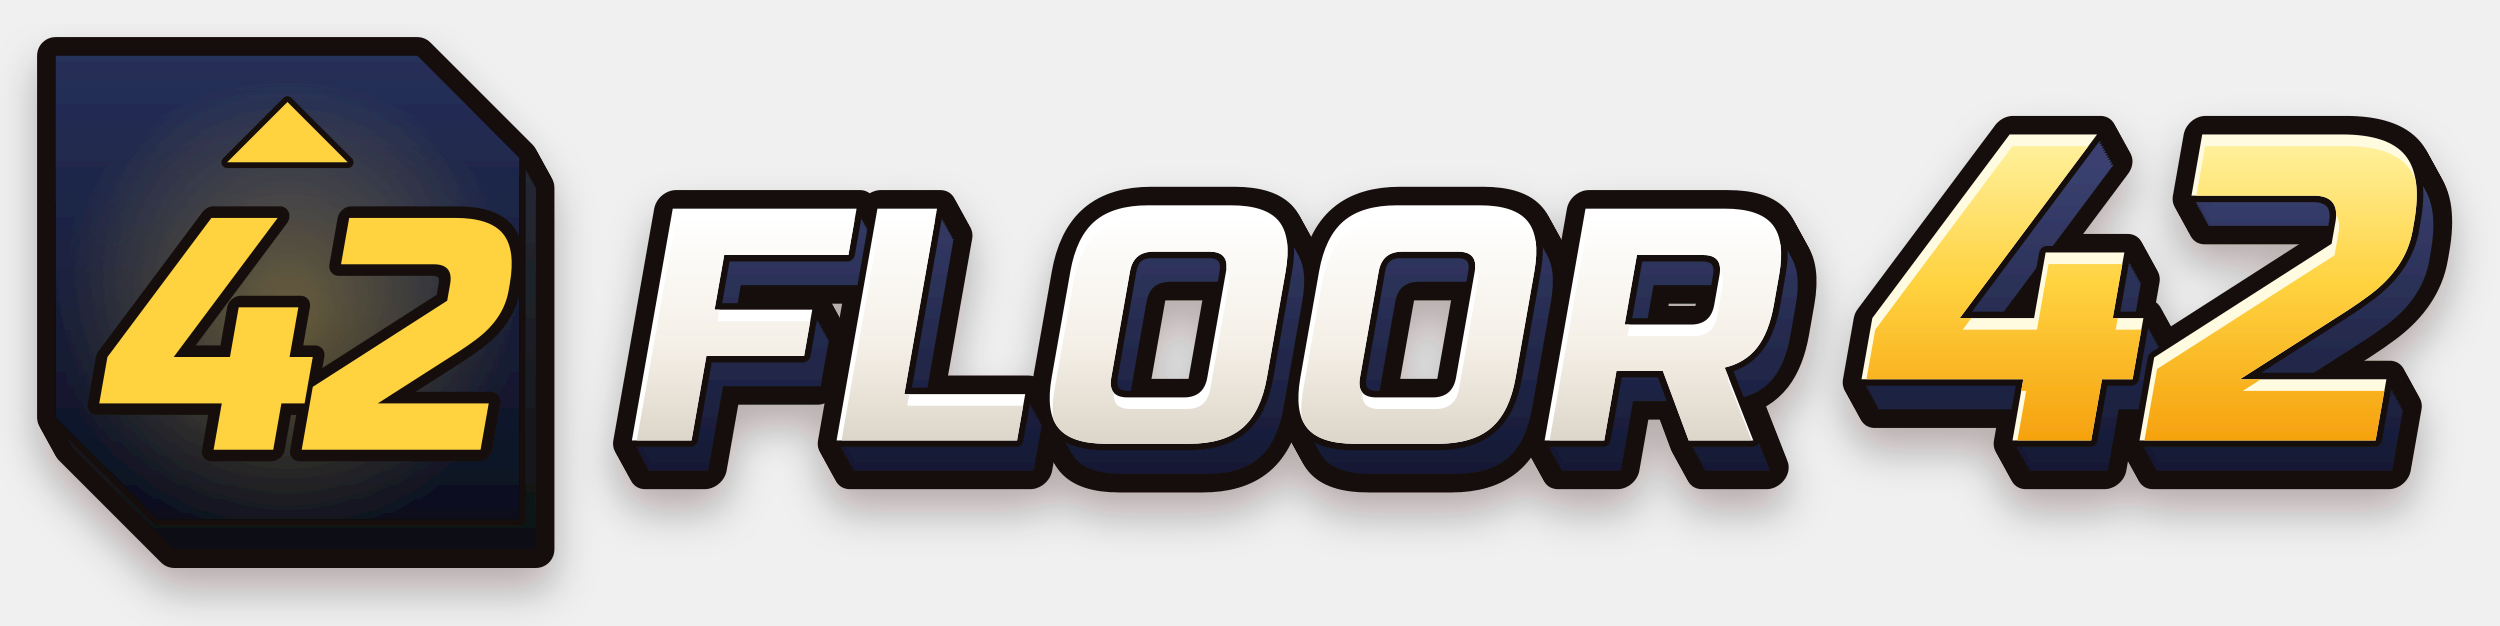
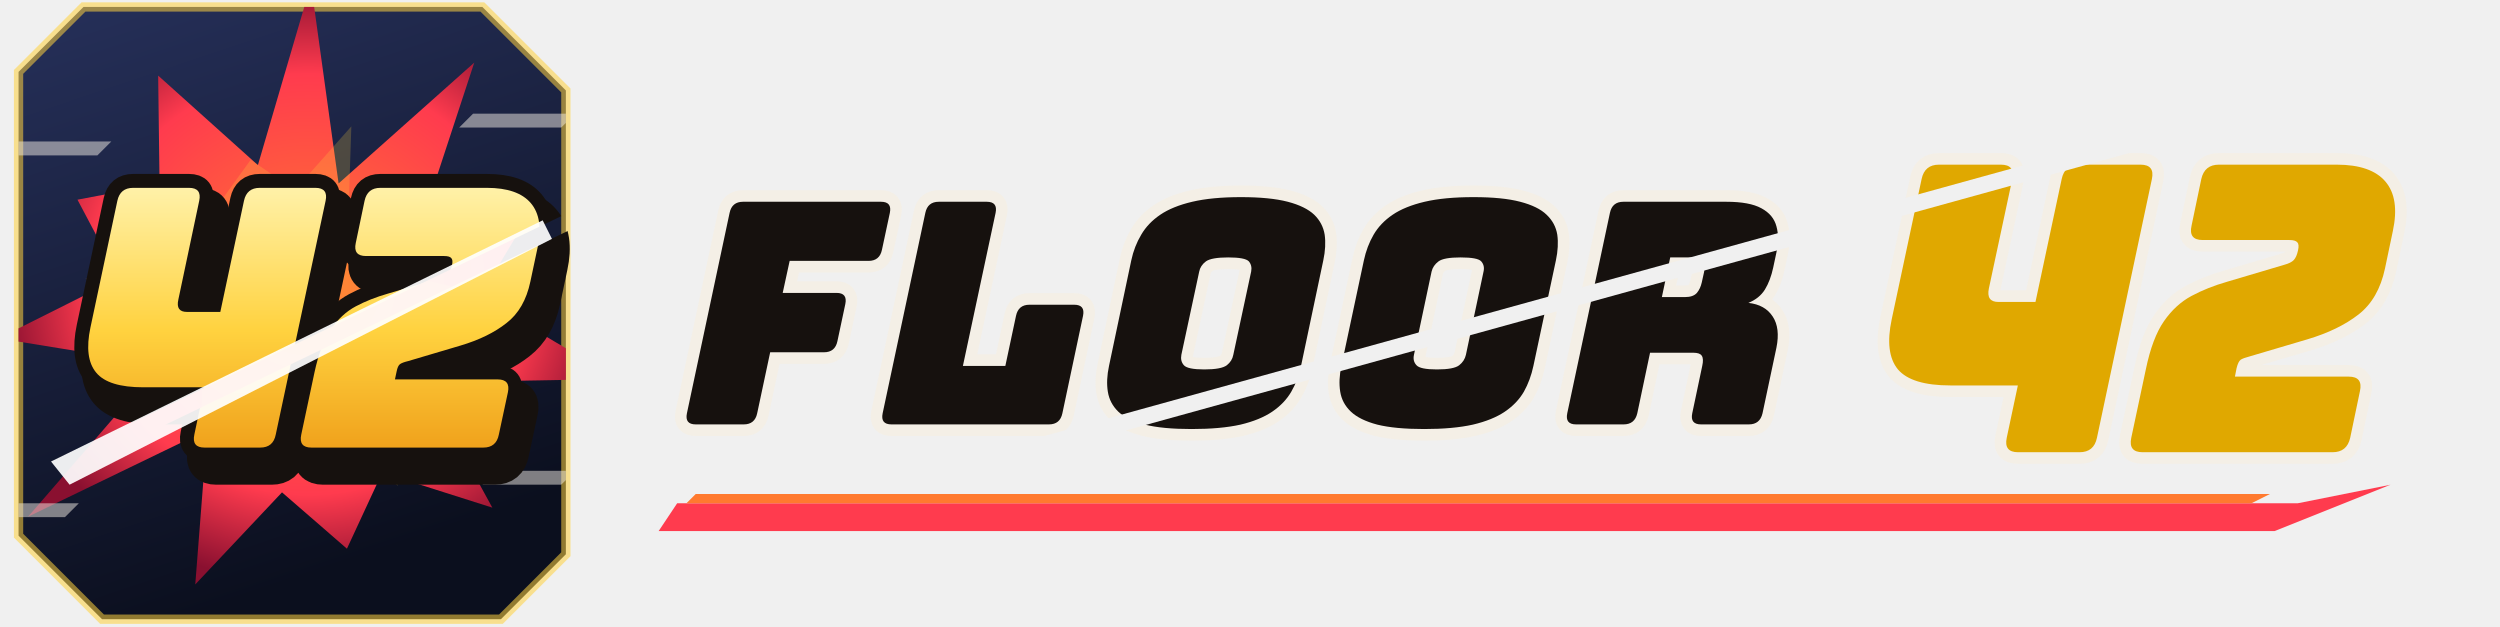
- <svg xmlns="http://www.w3.org/2000/svg" viewBox="-24 -24 1078.4 270" role="img" aria-label="Floor 42">
+ <svg xmlns="http://www.w3.org/2000/svg" viewBox="-8 -3 1078 270" role="img" aria-label="Floor 42">
  <defs>
-     <filter id="flsh" x="-10%" y="-10%" width="120%" height="140%">
-       <feDropShadow dx="0" dy="10" stdDeviation="9" flood-color="#16110E" flood-opacity=".28" />
-     </filter>
+     <linearGradient id="f42plate" x1="0" y1="0" x2=".3" y2="1">
+       <stop offset="0" stop-color="#26305A" />
+       <stop offset="1" stop-color="#0B0F1E" />
+     </linearGradient>
+     <radialGradient id="f42burst" cx=".5" cy=".5" r=".5">
+       <stop offset="0" stop-color="#FF7A2F" />
+       <stop offset=".7" stop-color="#FF3B4E" />
+       <stop offset="1" stop-color="#8A1030" />
+     </radialGradient>
+     <linearGradient id="f42gold" x1="0" y1="0" x2="0" y2="1">
+       <stop offset="0" stop-color="#FFF1A8" />
+       <stop offset=".55" stop-color="#FFD23F" />
+       <stop offset="1" stop-color="#F0A21C" />
+     </linearGradient>
+     <clipPath id="f42clip">
+       <path d="M28 0H200L236 36V236L208 264H36L0 228V28Z" />
+     </clipPath>
+     <mask id="f42cutE" maskUnits="userSpaceOnUse" x="-40" y="-40" width="340" height="340">
+       <rect x="-40" y="-40" width="340" height="340" fill="#fff" />
+       <path d="M-3588.5 1938.4L3619.5 -1532.1L3616.5 -1538.4L-3591.5 1932.1Z" fill="#000" />
+     </mask>
+     <mask id="f42cutW" maskUnits="userSpaceOnUse" x="240" y="-40" width="1078" height="340">
+       <rect x="240" y="-40" width="878" height="340" fill="#fff" />
+       <path d="M-3554.4 1297.3L4156.3 -834.5L4154.4 -841.3L-3556.3 1290.5Z" fill="#000" />
+     </mask>
  </defs>
-   <g filter="url(#flsh)">
-     <defs>
-       <path id="fleA" d="M0 0H156L200 44V200H44L0 156Z" />
-       <path id="flep0" d="M0 0H156L200 44V200H44L0 156Z" />
-       <clipPath id="flec0">
-         <use href="#flep0" />
-       </clipPath>
-       <linearGradient id="fleg0" x1="0" y1="0" x2="0" y2="1">
-         <stop offset="0" stop-color="#000" />
-         <stop offset="1" stop-color="#000" />
-       </linearGradient>
-       <linearGradient id="flee" x1="0" y1="0" x2="0" y2="1">
-         <stop offset="0" stop-color="#2A2F3A" />
-         <stop offset="1" stop-color="#0E1014" />
-       </linearGradient>
-     </defs>
-     <g fill="#16110E" stroke="#16110E" stroke-width="16" stroke-linejoin="round">
-       <use href="#fleA" transform="translate(0 0)" />
-       <use href="#fleA" transform="translate(0.55 1)" />
-       <use href="#fleA" transform="translate(1.1 2)" />
-       <use href="#fleA" transform="translate(1.65 3)" />
-       <use href="#fleA" transform="translate(2.2 4)" />
-       <use href="#fleA" transform="translate(2.75 5)" />
-       <use href="#fleA" transform="translate(3.3 6)" />
-       <use href="#fleA" transform="translate(3.85 7)" />
-       <use href="#fleA" transform="translate(4.4 8)" />
-       <use href="#fleA" transform="translate(4.95 9)" />
-       <use href="#fleA" transform="translate(5.5 10)" />
-       <use href="#fleA" transform="translate(6.05 11)" />
-       <use href="#fleA" transform="translate(6.6 12)" />
-       <use href="#fleA" transform="translate(7.15 13)" />
-     </g>
-     <g fill="url(#flee)">
-       <use href="#fleA" transform="translate(0.55 1)" />
-       <use href="#fleA" transform="translate(1.1 2)" />
-       <use href="#fleA" transform="translate(1.65 3)" />
-       <use href="#fleA" transform="translate(2.2 4)" />
-       <use href="#fleA" transform="translate(2.75 5)" />
-       <use href="#fleA" transform="translate(3.3 6)" />
-       <use href="#fleA" transform="translate(3.85 7)" />
-       <use href="#fleA" transform="translate(4.4 8)" />
-       <use href="#fleA" transform="translate(4.95 9)" />
-       <use href="#fleA" transform="translate(5.5 10)" />
-       <use href="#fleA" transform="translate(6.05 11)" />
-       <use href="#fleA" transform="translate(6.6 12)" />
-       <use href="#fleA" transform="translate(7.15 13)" />
-     </g>
-     <use href="#fleA" fill="none" stroke="#16110E" stroke-width="5.6" stroke-linejoin="round" />
-     <g clip-path="url(#flec0)">
-       <rect x="-2000" y="-2000" width="6000" height="6000" fill="#000" />
-       <use href="#flep0" transform="translate(0 0)" fill="url(#fleg0)" />
-     </g>
-     <defs>
-       <linearGradient id="f42bg" x1="0" y1="0" x2="0" y2="1">
-         <stop offset="0" stop-color="#26305A" />
-         <stop offset="1" stop-color="#0B0F1E" />
-       </linearGradient>
-       <radialGradient id="f42glow" cx=".5" cy=".55" r=".5">
-         <stop offset="0" stop-color="#FFD23F" stop-opacity=".35" />
-         <stop offset="1" stop-color="#FFD23F" stop-opacity="0" />
-       </radialGradient>
-       <clipPath id="f42tile">
-         <path d="M0 0H156L200 44V200H44L0 156Z" />
-       </clipPath>
-     </defs>
-     <path d="M0 0H156L200 44V200H44L0 156Z" fill="url(#f42bg)" />
-     <g clip-path="url(#f42tile)">
-       <rect x="0" y="0" width="200" height="200" fill="url(#f42glow)" />
-     </g>
-     <path d="M100 20L126 46H74Z" fill="#FFD23F" stroke="#16110E" stroke-width="5" stroke-linejoin="round" paint-order="stroke" />
-     <path d="M55.71 -20H2.86V-40L37.14 -100H65.71L31.43 -40H55.71V-61.43H81.43V-40H91.43V-20H81.43V0H55.71ZM170.86 -68.57Q170.86 -56.43 160.57 -47.57Q157.43 -44.86 153.71 -42.14L123 -20H170.86V0H93.71V-27.14L145.14 -64.29V-71.43Q145.14 -80 136.57 -80H96.57V-100H142.29Q157.29 -100 164.07 -93.21Q170.86 -86.43 170.86 -71.43Z" transform="translate(12.43 170) skewX(-10)" fill="#FFD23F" stroke="#16110E" stroke-width="10" stroke-linejoin="round" paint-order="stroke" />
-     <g clip-path="url(#f42tile)">
-       <path d="M-10 196L204 92L206 100L-6 206Z" fill="#FFFFFF" opacity=".0" />
-     </g>
-     <g transform="translate(240 166)">
-       <defs>
-         <path id="f4wA" d="M34.29 0H8.57V-100H87.86V-80H34.29V-56.43H76.43V-36.43H34.29ZM122.57 -20H174.71V0H96.86V-100H122.57ZM252 -72.86Q252 -81.43 243.43 -81.43H219.14Q210.57 -81.43 210.57 -72.86V-27.14Q210.57 -18.57 219.14 -18.57H243.43Q252 -18.57 252 -27.14ZM277.71 -27.14Q277.71 -12.14 270.93 -5.36Q264.14 1.43 249.14 1.43H213.43Q198.43 1.43 191.64 -5.36Q184.86 -12.14 184.86 -27.14V-72.86Q184.86 -87.86 191.64 -94.64Q198.43 -101.43 213.43 -101.43H249.14Q264.14 -101.43 270.93 -94.64Q277.71 -87.86 277.71 -72.86ZM359.29 -72.86Q359.29 -81.43 350.71 -81.43H326.43Q317.86 -81.43 317.86 -72.86V-27.14Q317.86 -18.57 326.43 -18.57H350.71Q359.29 -18.57 359.29 -27.14ZM385 -27.14Q385 -12.14 378.21 -5.36Q371.43 1.43 356.43 1.43H320.71Q305.71 1.43 298.93 -5.36Q292.14 -12.14 292.14 -27.14V-72.86Q292.14 -87.86 298.93 -94.64Q305.71 -101.43 320.71 -101.43H356.43Q371.43 -101.43 378.21 -94.64Q385 -87.86 385 -72.86ZM402.29 -100H462.29Q477.29 -100 484.07 -93.21Q490.86 -86.43 490.86 -71.43V-58.57Q490.86 -46.71 486.93 -40.14Q483 -33.57 474.43 -31.43L492.29 0H464.43L448 -30H428V0H402.29ZM465.14 -71.43Q465.14 -80 456.57 -80H428V-50H456.57Q465.14 -50 465.14 -58.57Z M604.11 -26.4H534.34V-52.8L579.6 -132H617.31L572.06 -52.8H604.11V-81.09H638.06V-52.8H651.26V-26.4H638.06V0H604.11ZM760.74 -90.51Q760.74 -74.49 747.17 -62.79Q743.02 -59.21 738.11 -55.63L697.57 -26.4H760.74V0H658.91V-35.83L726.8 -84.86V-94.29Q726.8 -105.6 715.49 -105.6H662.69V-132H723.03Q742.83 -132 751.79 -123.04Q760.74 -114.09 760.74 -94.29Z" transform="skewX(-10)" />
-         <path id="f4wp0" d="M34.29 0H8.57V-100H87.86V-80H34.29V-56.43H76.43V-36.43H34.29ZM122.57 -20H174.71V0H96.86V-100H122.57ZM252 -72.86Q252 -81.43 243.43 -81.43H219.14Q210.57 -81.43 210.57 -72.86V-27.14Q210.57 -18.57 219.14 -18.57H243.43Q252 -18.57 252 -27.14ZM277.71 -27.14Q277.71 -12.14 270.93 -5.36Q264.14 1.43 249.14 1.43H213.43Q198.43 1.43 191.64 -5.36Q184.86 -12.14 184.86 -27.14V-72.86Q184.86 -87.86 191.64 -94.64Q198.43 -101.43 213.43 -101.43H249.14Q264.14 -101.43 270.93 -94.64Q277.71 -87.86 277.71 -72.86ZM359.29 -72.86Q359.29 -81.43 350.71 -81.43H326.43Q317.86 -81.43 317.86 -72.86V-27.14Q317.86 -18.57 326.43 -18.57H350.71Q359.29 -18.57 359.29 -27.14ZM385 -27.14Q385 -12.14 378.21 -5.36Q371.43 1.43 356.43 1.43H320.71Q305.71 1.43 298.93 -5.36Q292.14 -12.14 292.14 -27.14V-72.86Q292.14 -87.86 298.93 -94.64Q305.71 -101.43 320.71 -101.43H356.43Q371.43 -101.43 378.21 -94.64Q385 -87.86 385 -72.86ZM402.29 -100H462.29Q477.29 -100 484.07 -93.21Q490.86 -86.43 490.86 -71.43V-58.57Q490.86 -46.71 486.93 -40.14Q483 -33.57 474.43 -31.43L492.29 0H464.43L448 -30H428V0H402.29ZM465.14 -71.43Q465.14 -80 456.57 -80H428V-50H456.57Q465.14 -50 465.14 -58.57Z" transform="skewX(-10)" />
-         <clipPath id="f4wc0">
-           <use href="#f4wp0" />
-         </clipPath>
-         <linearGradient id="f4wg0" x1="0" y1="0" x2="0" y2="1">
-           <stop offset="0" stop-color="#FFFFFF" />
-           <stop offset="0.55" stop-color="#F4EFE6" />
-           <stop offset="1" stop-color="#D9D2C5" />
-         </linearGradient>
-         <path id="f4wp1" d="M604.11 -26.4H534.34V-52.8L579.6 -132H617.31L572.06 -52.8H604.11V-81.09H638.06V-52.8H651.26V-26.4H638.06V0H604.11ZM760.74 -90.51Q760.74 -74.49 747.17 -62.79Q743.02 -59.21 738.11 -55.63L697.57 -26.4H760.74V0H658.91V-35.83L726.8 -84.86V-94.29Q726.8 -105.6 715.49 -105.6H662.69V-132H723.03Q742.83 -132 751.79 -123.04Q760.74 -114.09 760.74 -94.29Z" transform="skewX(-10)" />
-         <clipPath id="f4wc1">
-           <use href="#f4wp1" />
-         </clipPath>
-         <linearGradient id="f4wg1" x1="0" y1="0" x2="0" y2="1">
-           <stop offset="0" stop-color="#FFF09A" />
-           <stop offset="0.45" stop-color="#FFD23F" />
-           <stop offset="1" stop-color="#F59E0B" />
-         </linearGradient>
-         <linearGradient id="f4we" x1="0" y1="0" x2="0" y2="1">
-           <stop offset="0" stop-color="#3A4170" />
-           <stop offset="1" stop-color="#141833" />
-         </linearGradient>
-       </defs>
-       <g fill="#16110E" stroke="#16110E" stroke-width="16" stroke-linejoin="round">
-         <use href="#f4wA" transform="translate(0 0)" />
-         <use href="#f4wA" transform="translate(0.55 1)" />
-         <use href="#f4wA" transform="translate(1.1 2)" />
-         <use href="#f4wA" transform="translate(1.65 3)" />
-         <use href="#f4wA" transform="translate(2.2 4)" />
-         <use href="#f4wA" transform="translate(2.75 5)" />
-         <use href="#f4wA" transform="translate(3.3 6)" />
-         <use href="#f4wA" transform="translate(3.85 7)" />
-         <use href="#f4wA" transform="translate(4.4 8)" />
-         <use href="#f4wA" transform="translate(4.95 9)" />
-         <use href="#f4wA" transform="translate(5.5 10)" />
-         <use href="#f4wA" transform="translate(6.05 11)" />
-         <use href="#f4wA" transform="translate(6.6 12)" />
-         <use href="#f4wA" transform="translate(7.15 13)" />
-       </g>
-       <g fill="url(#f4we)">
-         <use href="#f4wA" transform="translate(0.55 1)" />
-         <use href="#f4wA" transform="translate(1.1 2)" />
-         <use href="#f4wA" transform="translate(1.65 3)" />
-         <use href="#f4wA" transform="translate(2.2 4)" />
-         <use href="#f4wA" transform="translate(2.75 5)" />
-         <use href="#f4wA" transform="translate(3.3 6)" />
-         <use href="#f4wA" transform="translate(3.85 7)" />
-         <use href="#f4wA" transform="translate(4.4 8)" />
-         <use href="#f4wA" transform="translate(4.95 9)" />
-         <use href="#f4wA" transform="translate(5.5 10)" />
-         <use href="#f4wA" transform="translate(6.05 11)" />
-         <use href="#f4wA" transform="translate(6.6 12)" />
-         <use href="#f4wA" transform="translate(7.15 13)" />
-       </g>
-       <use href="#f4wA" fill="none" stroke="#16110E" stroke-width="5.6" stroke-linejoin="round" />
-       <g clip-path="url(#f4wc0)">
-         <rect x="-2000" y="-2000" width="6000" height="6000" fill="#FFFFFF" />
-         <use href="#f4wp0" transform="translate(1.25 5)" fill="url(#f4wg0)" />
-       </g>
-       <g clip-path="url(#f4wc1)">
-         <rect x="-2000" y="-2000" width="6000" height="6000" fill="#FFFBE0" />
-         <use href="#f4wp1" transform="translate(1.25 5)" fill="url(#f4wg1)" />
-       </g>
+   <g transform="translate(0 0)">
+     <path d="M28 0H200L236 36V236L208 264H36L0 228V28Z" fill="url(#f42plate)" />
+     <path d="M28 0H200L236 36V236L208 264H36L0 228V28Z" fill="none" stroke="#FFD23F" stroke-opacity=".55" stroke-width="4" />
+     <g clip-path="url(#f42clip)">
+       <path d="M258.3 160.4L174.7 161.9L204.3 215.9L156.8 200.8L141.6 233.6L113.6 209.3L76.2 249.0L81.4 182.4L4.1 219.8L60.9 154.2L-8.6 142.9L43.3 116.9L25.4 83.1L60.8 76.4L60.2 29.6L103.2 68.2L126.1 -9.9L138.0 76.1L196.5 24.0L175.6 87.6L218.1 93.0L198.8 125.1Z" fill="url(#f42burst)" />
+       <path d="M200.0 171.6L149.3 160.3L163.6 206.5L131.3 181.3L116.5 202.2L100.5 187.3L78.4 190.8L79.2 164.1L37.0 166.9L76.2 137.1L28.8 117.2L74.5 111.0L63.5 82.6L87.9 82.8L100.1 65.9L119.1 79.0L143.5 51.5L142.0 96.4L189.1 73.1L160.0 113.9L195.1 122.6L173.6 141.2Z" fill="#FFD23F" fill-opacity=".22" />
+       <path d="M-4 58h44l-6 6h-44z" fill="#F4EFE6" fill-opacity=".5" />
+       <path d="M-4 214h30l-6 6h-30z" fill="#F4EFE6" fill-opacity=".5" />
+       <path d="M196 46h44l-6 6h-44z" fill="#F4EFE6" fill-opacity=".5" />
+       <path d="M206 200h34l-6 6h-34z" fill="#F4EFE6" fill-opacity=".5" />
    </g>
  </g>
+   <g mask="url(#f42cutE)">
+     <g transform="translate(10.2 190.0)">
+       <path d="M69.9 -26H43.6Q28.5 -26 23.3 -32.3Q18 -38.6 20.8 -51.8L32.4 -106.4Q33.6 -112 39.2 -112H63.3Q68.9 -112 67.7 -106.4L58.7 -63.8Q57.5 -58.5 62.4 -58.5H76.8L87 -106.4Q88.2 -112 93.8 -112H117.8Q123.4 -112 122.2 -106.4L100.7 -5.6Q99.6 0 94 0H70Q64.4 0 65.6 -5.6ZM190.2 0H116.1Q110.5 0 111.7 -5.6L117.4 -32.4Q120 -44.5 124.5 -51Q129 -57.6 135.2 -60.9Q141.4 -64.2 149.1 -66.4L171.3 -73Q173.9 -73.7 175 -74.9Q176.1 -76.1 176.7 -78.6Q177.2 -80.9 176.4 -81.7Q175.7 -82.6 173.3 -82.6H139.6Q134 -82.6 135.2 -88.2L139 -106.4Q140.2 -112 145.8 -112H191.7Q205.1 -112 210.7 -105.4Q216.3 -98.8 213.6 -86.2L210.5 -71.6Q208 -59.7 200.2 -53.7Q192.5 -47.6 180.4 -44L157.8 -37.3Q155.3 -36.7 154.3 -36Q153.3 -35.3 152.8 -32.7L152.1 -29.4H196.4Q202 -29.4 200.8 -23.8L196.9 -5.6Q195.8 0 190.2 0Z" fill="#16110E" stroke="#16110E" stroke-width="16" stroke-linejoin="round" transform="translate(5 8)" />
+       <path d="M69.9 -26H43.6Q28.5 -26 23.3 -32.3Q18 -38.6 20.8 -51.8L32.4 -106.4Q33.6 -112 39.2 -112H63.3Q68.9 -112 67.7 -106.4L58.7 -63.8Q57.5 -58.5 62.4 -58.5H76.8L87 -106.4Q88.2 -112 93.8 -112H117.8Q123.4 -112 122.2 -106.4L100.7 -5.6Q99.6 0 94 0H70Q64.4 0 65.6 -5.6ZM190.2 0H116.1Q110.5 0 111.7 -5.6L117.4 -32.4Q120 -44.5 124.5 -51Q129 -57.6 135.2 -60.9Q141.4 -64.2 149.1 -66.4L171.3 -73Q173.9 -73.7 175 -74.9Q176.1 -76.1 176.7 -78.6Q177.2 -80.9 176.4 -81.7Q175.7 -82.6 173.3 -82.6H139.6Q134 -82.6 135.2 -88.2L139 -106.4Q140.2 -112 145.8 -112H191.7Q205.1 -112 210.7 -105.4Q216.3 -98.8 213.6 -86.2L210.5 -71.6Q208 -59.7 200.2 -53.7Q192.5 -47.6 180.4 -44L157.8 -37.3Q155.3 -36.7 154.3 -36Q153.3 -35.3 152.8 -32.7L152.1 -29.4H196.4Q202 -29.4 200.8 -23.8L196.9 -5.6Q195.8 0 190.2 0Z" fill="none" stroke="#16110E" stroke-width="12" stroke-linejoin="round" />
+       <path d="M69.9 -26H43.6Q28.5 -26 23.3 -32.3Q18 -38.6 20.8 -51.8L32.4 -106.4Q33.6 -112 39.2 -112H63.3Q68.9 -112 67.7 -106.4L58.7 -63.8Q57.5 -58.5 62.4 -58.5H76.8L87 -106.4Q88.2 -112 93.8 -112H117.8Q123.4 -112 122.2 -106.4L100.7 -5.6Q99.6 0 94 0H70Q64.4 0 65.6 -5.6ZM190.2 0H116.1Q110.5 0 111.7 -5.6L117.4 -32.4Q120 -44.5 124.5 -51Q129 -57.6 135.2 -60.9Q141.4 -64.2 149.1 -66.4L171.3 -73Q173.9 -73.7 175 -74.9Q176.1 -76.1 176.7 -78.6Q177.2 -80.9 176.4 -81.7Q175.7 -82.6 173.3 -82.6H139.6Q134 -82.6 135.2 -88.2L139 -106.4Q140.2 -112 145.8 -112H191.7Q205.1 -112 210.7 -105.4Q216.3 -98.8 213.6 -86.2L210.5 -71.6Q208 -59.7 200.2 -53.7Q192.5 -47.6 180.4 -44L157.8 -37.3Q155.3 -36.7 154.3 -36Q153.3 -35.3 152.8 -32.7L152.1 -29.4H196.4Q202 -29.4 200.8 -23.8L196.9 -5.6Q195.8 0 190.2 0Z" fill="url(#f42gold)" />
+     </g>
+   </g>
+   <path d="M14 196L226 92L230 100L22 206Z" fill="#FFFFFF" fill-opacity="0.92" />
+   <g transform="translate(6 8)" fill="#0000" opacity=".85">
+     <path d="M312.7 180H292Q287.2 180 288.2 175.2L306.6 88.8Q307.6 84 312.4 84H371.9Q376.7 84 375.7 88.8L372.3 104.7Q371.3 109.5 366.5 109.5H332.5L329.5 123.3H352.7Q357.5 123.3 356.5 128.1L353.1 144.1Q352.1 148.9 347.3 148.9H324.1L318.5 175.2Q317.5 180 312.7 180ZM444.3 180H376.4Q371.6 180 372.6 175.2L391 88.8Q392 84 396.8 84H417.5Q422.3 84 421.3 88.8L407.2 154.8H425.5L430.1 133.2Q431.1 128.4 435.9 128.4H455.2Q460 128.4 459 133.2L450.1 175.2Q449.1 180 444.3 180ZM553 154.8Q551.7 160.9 548.8 165.9Q545.9 170.9 540.6 174.5Q535.3 178.1 526.9 180.1Q518.4 182 505.8 182Q493.3 182 485.7 180.1Q478 178.1 474.2 174.5Q470.5 170.9 469.7 165.9Q468.9 160.9 470.2 154.8L479.8 109.3Q481.1 103.2 484.1 98.2Q487 93.2 492.3 89.6Q497.6 86 506.1 84Q514.6 82 527.1 82Q539.6 82 547.3 84Q554.9 86 558.7 89.6Q562.4 93.2 563.2 98.2Q563.9 103.2 562.6 109.3ZM501.4 150Q500.9 152.7 502.5 154.5Q504.1 156.3 511.3 156.3Q518.6 156.3 521 154.5Q523.3 152.7 523.8 150L531.5 114.1Q532 111.5 530.5 109.7Q528.9 108 521.6 108Q514.4 108 512 109.7Q509.6 111.5 509.1 114.1ZM653.2 154.8Q651.9 160.9 649.1 165.9Q646.2 170.9 640.9 174.5Q635.6 178.1 627.1 180.1Q618.6 182 606.1 182Q593.6 182 585.9 180.1Q578.3 178.1 574.5 174.5Q570.7 170.9 569.9 165.9Q569.1 160.9 570.4 154.8L580.1 109.3Q581.4 103.2 584.3 98.2Q587.2 93.2 592.5 89.6Q597.8 86 606.3 84Q614.8 82 627.4 82Q639.9 82 647.5 84Q655.2 86 658.9 89.6Q662.7 93.2 663.5 98.2Q664.2 103.2 662.9 109.3ZM601.7 150Q601.1 152.7 602.8 154.5Q604.4 156.3 611.6 156.3Q618.9 156.3 621.2 154.5Q623.5 152.7 624.1 150L631.7 114.1Q632.3 111.5 630.7 109.7Q629.2 108 621.8 108Q614.6 108 612.3 109.7Q609.9 111.5 609.3 114.1ZM692.1 180H671.6Q666.8 180 667.8 175.2L686.2 88.8Q687.2 84 692 84H736.4Q746.4 84 751.5 86.8Q756.7 89.6 758 94.6Q759.4 99.6 757.9 106.3L756.6 112.4Q755.4 118 753 121.9Q750.6 125.7 745.9 127.6Q753.1 128.4 756.4 133.5Q759.7 138.5 758 146.9L752 175.2Q750.9 180 746.1 180H725.5Q720.7 180 721.7 175.2L726 154.8Q726.7 151.7 725.8 150.4Q725 149.1 722.2 149.1H703.5L698 175.2Q696.9 180 692.1 180ZM712.2 108 708.6 125.1H718.6Q722.1 125.1 723.7 123.3Q725.2 121.5 725.8 118.8L726.8 114.3Q727.3 111.6 726.5 109.8Q725.7 108 722.2 108Z" />
+     <path d="M862.1 163.2H833Q816.3 163.2 810.4 156.3Q804.6 149.3 807.7 134.7L820.6 74.2Q821.9 68 828.1 68H854.8Q861 68 859.7 74.2L849.6 121.4Q848.4 127.2 853.7 127.2H869.7L881 74.2Q882.3 68 888.5 68H915Q921.2 68 919.9 74.2L896.2 185.8Q894.9 192 888.7 192H862.2Q856 192 857.3 185.8ZM997.8 192H915.9Q909.7 192 911 185.8L917.3 156.2Q920.1 142.7 925.1 135.5Q930.1 128.3 937 124.6Q943.9 120.9 952.3 118.5L976.9 111.2Q979.9 110.4 981.1 109.1Q982.3 107.8 982.9 105Q983.5 102.4 982.6 101.5Q981.8 100.5 979.2 100.5H941.8Q935.6 100.5 937 94.3L941.2 74.2Q942.6 68 948.8 68H999.6Q1014.4 68 1020.6 75.3Q1026.8 82.6 1023.8 96.6L1020.4 112.8Q1017.6 125.9 1009 132.6Q1000.4 139.3 987 143.3L962 150.7Q959.3 151.4 958.2 152.1Q957.1 152.9 956.4 155.8L955.7 159.4H1004.8Q1011 159.4 1009.6 165.7L1005.4 185.8Q1004 192 997.8 192Z" />
+   </g>
+   <g mask="url(#f42cutW)">
+     <path d="M312.7 180H292Q287.2 180 288.2 175.2L306.6 88.8Q307.6 84 312.4 84H371.9Q376.7 84 375.7 88.8L372.3 104.7Q371.3 109.5 366.5 109.5H332.5L329.5 123.3H352.7Q357.5 123.3 356.5 128.1L353.1 144.1Q352.1 148.9 347.3 148.9H324.1L318.5 175.2Q317.5 180 312.7 180ZM444.3 180H376.4Q371.6 180 372.6 175.2L391 88.8Q392 84 396.8 84H417.5Q422.3 84 421.3 88.8L407.2 154.8H425.5L430.1 133.2Q431.1 128.4 435.9 128.4H455.2Q460 128.4 459 133.2L450.1 175.2Q449.1 180 444.3 180ZM553 154.8Q551.7 160.9 548.8 165.9Q545.9 170.9 540.6 174.5Q535.3 178.1 526.9 180.1Q518.4 182 505.8 182Q493.3 182 485.7 180.1Q478 178.1 474.2 174.5Q470.5 170.9 469.7 165.9Q468.9 160.9 470.2 154.8L479.8 109.3Q481.1 103.2 484.1 98.2Q487 93.2 492.3 89.6Q497.6 86 506.1 84Q514.6 82 527.1 82Q539.6 82 547.3 84Q554.9 86 558.7 89.6Q562.4 93.2 563.2 98.2Q563.9 103.2 562.6 109.3ZM501.4 150Q500.9 152.7 502.5 154.5Q504.1 156.3 511.3 156.3Q518.6 156.3 521 154.5Q523.3 152.7 523.8 150L531.5 114.1Q532 111.5 530.5 109.7Q528.9 108 521.6 108Q514.4 108 512 109.7Q509.6 111.5 509.1 114.1ZM653.2 154.8Q651.9 160.9 649.1 165.9Q646.2 170.9 640.9 174.5Q635.6 178.1 627.1 180.1Q618.6 182 606.1 182Q593.6 182 585.9 180.1Q578.3 178.1 574.5 174.5Q570.7 170.9 569.9 165.9Q569.1 160.9 570.4 154.8L580.1 109.3Q581.4 103.2 584.3 98.2Q587.2 93.2 592.5 89.6Q597.8 86 606.3 84Q614.8 82 627.4 82Q639.9 82 647.5 84Q655.2 86 658.9 89.6Q662.7 93.2 663.5 98.2Q664.2 103.2 662.9 109.3ZM601.7 150Q601.1 152.7 602.8 154.5Q604.4 156.3 611.6 156.3Q618.9 156.3 621.2 154.5Q623.5 152.7 624.1 150L631.7 114.1Q632.3 111.5 630.7 109.7Q629.2 108 621.8 108Q614.6 108 612.3 109.7Q609.9 111.5 609.3 114.1ZM692.1 180H671.6Q666.8 180 667.8 175.2L686.2 88.8Q687.2 84 692 84H736.4Q746.4 84 751.5 86.8Q756.7 89.6 758 94.6Q759.4 99.6 757.9 106.3L756.6 112.4Q755.4 118 753 121.9Q750.6 125.7 745.9 127.6Q753.1 128.4 756.4 133.5Q759.7 138.5 758 146.9L752 175.2Q750.9 180 746.1 180H725.5Q720.7 180 721.7 175.2L726 154.8Q726.7 151.7 725.8 150.4Q725 149.1 722.2 149.1H703.5L698 175.2Q696.9 180 692.1 180ZM712.2 108 708.6 125.1H718.6Q722.1 125.1 723.7 123.3Q725.2 121.5 725.8 118.8L726.8 114.3Q727.3 111.6 726.5 109.8Q725.7 108 722.2 108Z" fill="none" stroke="#F4EFE6" stroke-width="10" stroke-linejoin="round" />
+     <path d="M862.1 163.2H833Q816.3 163.2 810.4 156.3Q804.6 149.3 807.7 134.7L820.6 74.2Q821.9 68 828.1 68H854.8Q861 68 859.7 74.2L849.6 121.4Q848.4 127.2 853.7 127.2H869.7L881 74.2Q882.3 68 888.5 68H915Q921.2 68 919.9 74.2L896.2 185.8Q894.9 192 888.7 192H862.2Q856 192 857.3 185.8ZM997.8 192H915.9Q909.7 192 911 185.8L917.3 156.2Q920.1 142.7 925.1 135.5Q930.1 128.3 937 124.6Q943.9 120.9 952.3 118.5L976.9 111.2Q979.9 110.4 981.1 109.1Q982.3 107.8 982.9 105Q983.5 102.4 982.6 101.5Q981.8 100.5 979.2 100.5H941.8Q935.6 100.5 937 94.3L941.2 74.2Q942.6 68 948.8 68H999.6Q1014.4 68 1020.6 75.3Q1026.8 82.6 1023.8 96.6L1020.4 112.8Q1017.6 125.9 1009 132.6Q1000.4 139.3 987 143.3L962 150.7Q959.3 151.4 958.2 152.1Q957.1 152.9 956.4 155.8L955.7 159.4H1004.8Q1011 159.4 1009.6 165.7L1005.4 185.8Q1004 192 997.8 192Z" fill="none" stroke="#F4EFE6" stroke-width="10" stroke-linejoin="round" />
+     <path d="M312.7 180H292Q287.2 180 288.2 175.2L306.6 88.8Q307.6 84 312.4 84H371.9Q376.7 84 375.7 88.8L372.3 104.7Q371.3 109.5 366.5 109.5H332.5L329.5 123.3H352.7Q357.5 123.3 356.5 128.1L353.1 144.1Q352.1 148.9 347.3 148.9H324.1L318.5 175.2Q317.5 180 312.7 180ZM444.3 180H376.4Q371.6 180 372.6 175.2L391 88.8Q392 84 396.8 84H417.5Q422.3 84 421.3 88.8L407.2 154.8H425.5L430.1 133.2Q431.1 128.4 435.9 128.4H455.2Q460 128.4 459 133.2L450.1 175.2Q449.1 180 444.3 180ZM553 154.8Q551.7 160.9 548.8 165.9Q545.9 170.9 540.6 174.5Q535.3 178.1 526.9 180.1Q518.4 182 505.8 182Q493.3 182 485.7 180.1Q478 178.1 474.2 174.5Q470.5 170.9 469.7 165.9Q468.9 160.9 470.2 154.8L479.8 109.3Q481.1 103.2 484.1 98.2Q487 93.2 492.3 89.6Q497.6 86 506.1 84Q514.6 82 527.1 82Q539.6 82 547.3 84Q554.9 86 558.7 89.6Q562.4 93.2 563.2 98.2Q563.9 103.2 562.6 109.3ZM501.4 150Q500.9 152.7 502.5 154.5Q504.1 156.3 511.3 156.3Q518.6 156.3 521 154.5Q523.3 152.7 523.8 150L531.5 114.1Q532 111.5 530.5 109.7Q528.9 108 521.6 108Q514.4 108 512 109.7Q509.6 111.5 509.1 114.1ZM653.2 154.8Q651.9 160.9 649.1 165.9Q646.2 170.9 640.9 174.5Q635.6 178.1 627.1 180.1Q618.6 182 606.1 182Q593.6 182 585.9 180.1Q578.3 178.1 574.5 174.5Q570.7 170.9 569.9 165.9Q569.1 160.9 570.4 154.8L580.1 109.3Q581.4 103.2 584.3 98.2Q587.2 93.2 592.5 89.6Q597.8 86 606.3 84Q614.8 82 627.4 82Q639.9 82 647.5 84Q655.2 86 658.9 89.6Q662.7 93.2 663.5 98.2Q664.2 103.2 662.9 109.3ZM601.7 150Q601.1 152.7 602.8 154.5Q604.4 156.3 611.6 156.3Q618.9 156.3 621.2 154.5Q623.5 152.7 624.1 150L631.7 114.1Q632.3 111.5 630.7 109.7Q629.2 108 621.8 108Q614.6 108 612.3 109.7Q609.9 111.5 609.3 114.1ZM692.1 180H671.6Q666.8 180 667.8 175.2L686.2 88.8Q687.2 84 692 84H736.4Q746.4 84 751.5 86.8Q756.7 89.6 758 94.6Q759.4 99.6 757.9 106.3L756.6 112.4Q755.4 118 753 121.9Q750.6 125.7 745.9 127.6Q753.1 128.4 756.4 133.5Q759.7 138.5 758 146.9L752 175.2Q750.9 180 746.1 180H725.5Q720.7 180 721.7 175.2L726 154.8Q726.7 151.7 725.8 150.4Q725 149.1 722.2 149.1H703.5L698 175.2Q696.9 180 692.1 180ZM712.2 108 708.6 125.1H718.6Q722.1 125.1 723.7 123.3Q725.2 121.5 725.8 118.8L726.8 114.3Q727.3 111.6 726.5 109.8Q725.7 108 722.2 108Z" fill="#16110E" />
+     <path d="M862.1 163.2H833Q816.3 163.2 810.4 156.3Q804.6 149.3 807.7 134.7L820.6 74.2Q821.9 68 828.1 68H854.8Q861 68 859.7 74.2L849.6 121.4Q848.4 127.2 853.7 127.2H869.7L881 74.2Q882.3 68 888.5 68H915Q921.2 68 919.9 74.2L896.2 185.8Q894.9 192 888.7 192H862.2Q856 192 857.3 185.8ZM997.8 192H915.9Q909.7 192 911 185.8L917.3 156.2Q920.1 142.7 925.1 135.5Q930.1 128.3 937 124.6Q943.9 120.9 952.3 118.5L976.9 111.2Q979.9 110.4 981.1 109.1Q982.3 107.8 982.9 105Q983.5 102.4 982.6 101.5Q981.8 100.5 979.2 100.5H941.8Q935.6 100.5 937 94.3L941.2 74.2Q942.6 68 948.8 68H999.6Q1014.4 68 1020.6 75.3Q1026.8 82.6 1023.8 96.6L1020.4 112.8Q1017.6 125.9 1009 132.6Q1000.4 139.3 987 143.3L962 150.7Q959.3 151.4 958.2 152.1Q957.1 152.9 956.4 155.8L955.7 159.4H1004.8Q1011 159.4 1009.6 165.7L1005.4 185.8Q1004 192 997.8 192Z" fill="#E0A800" />
+   </g>
+   <path d="M284 214H982.822L1022.822 206L972.822 226H276Z" fill="#FF3B4E" />
+   <path d="M288 214H962.822L970.822 210H292Z" fill="#FF7A2F" />
</svg>
